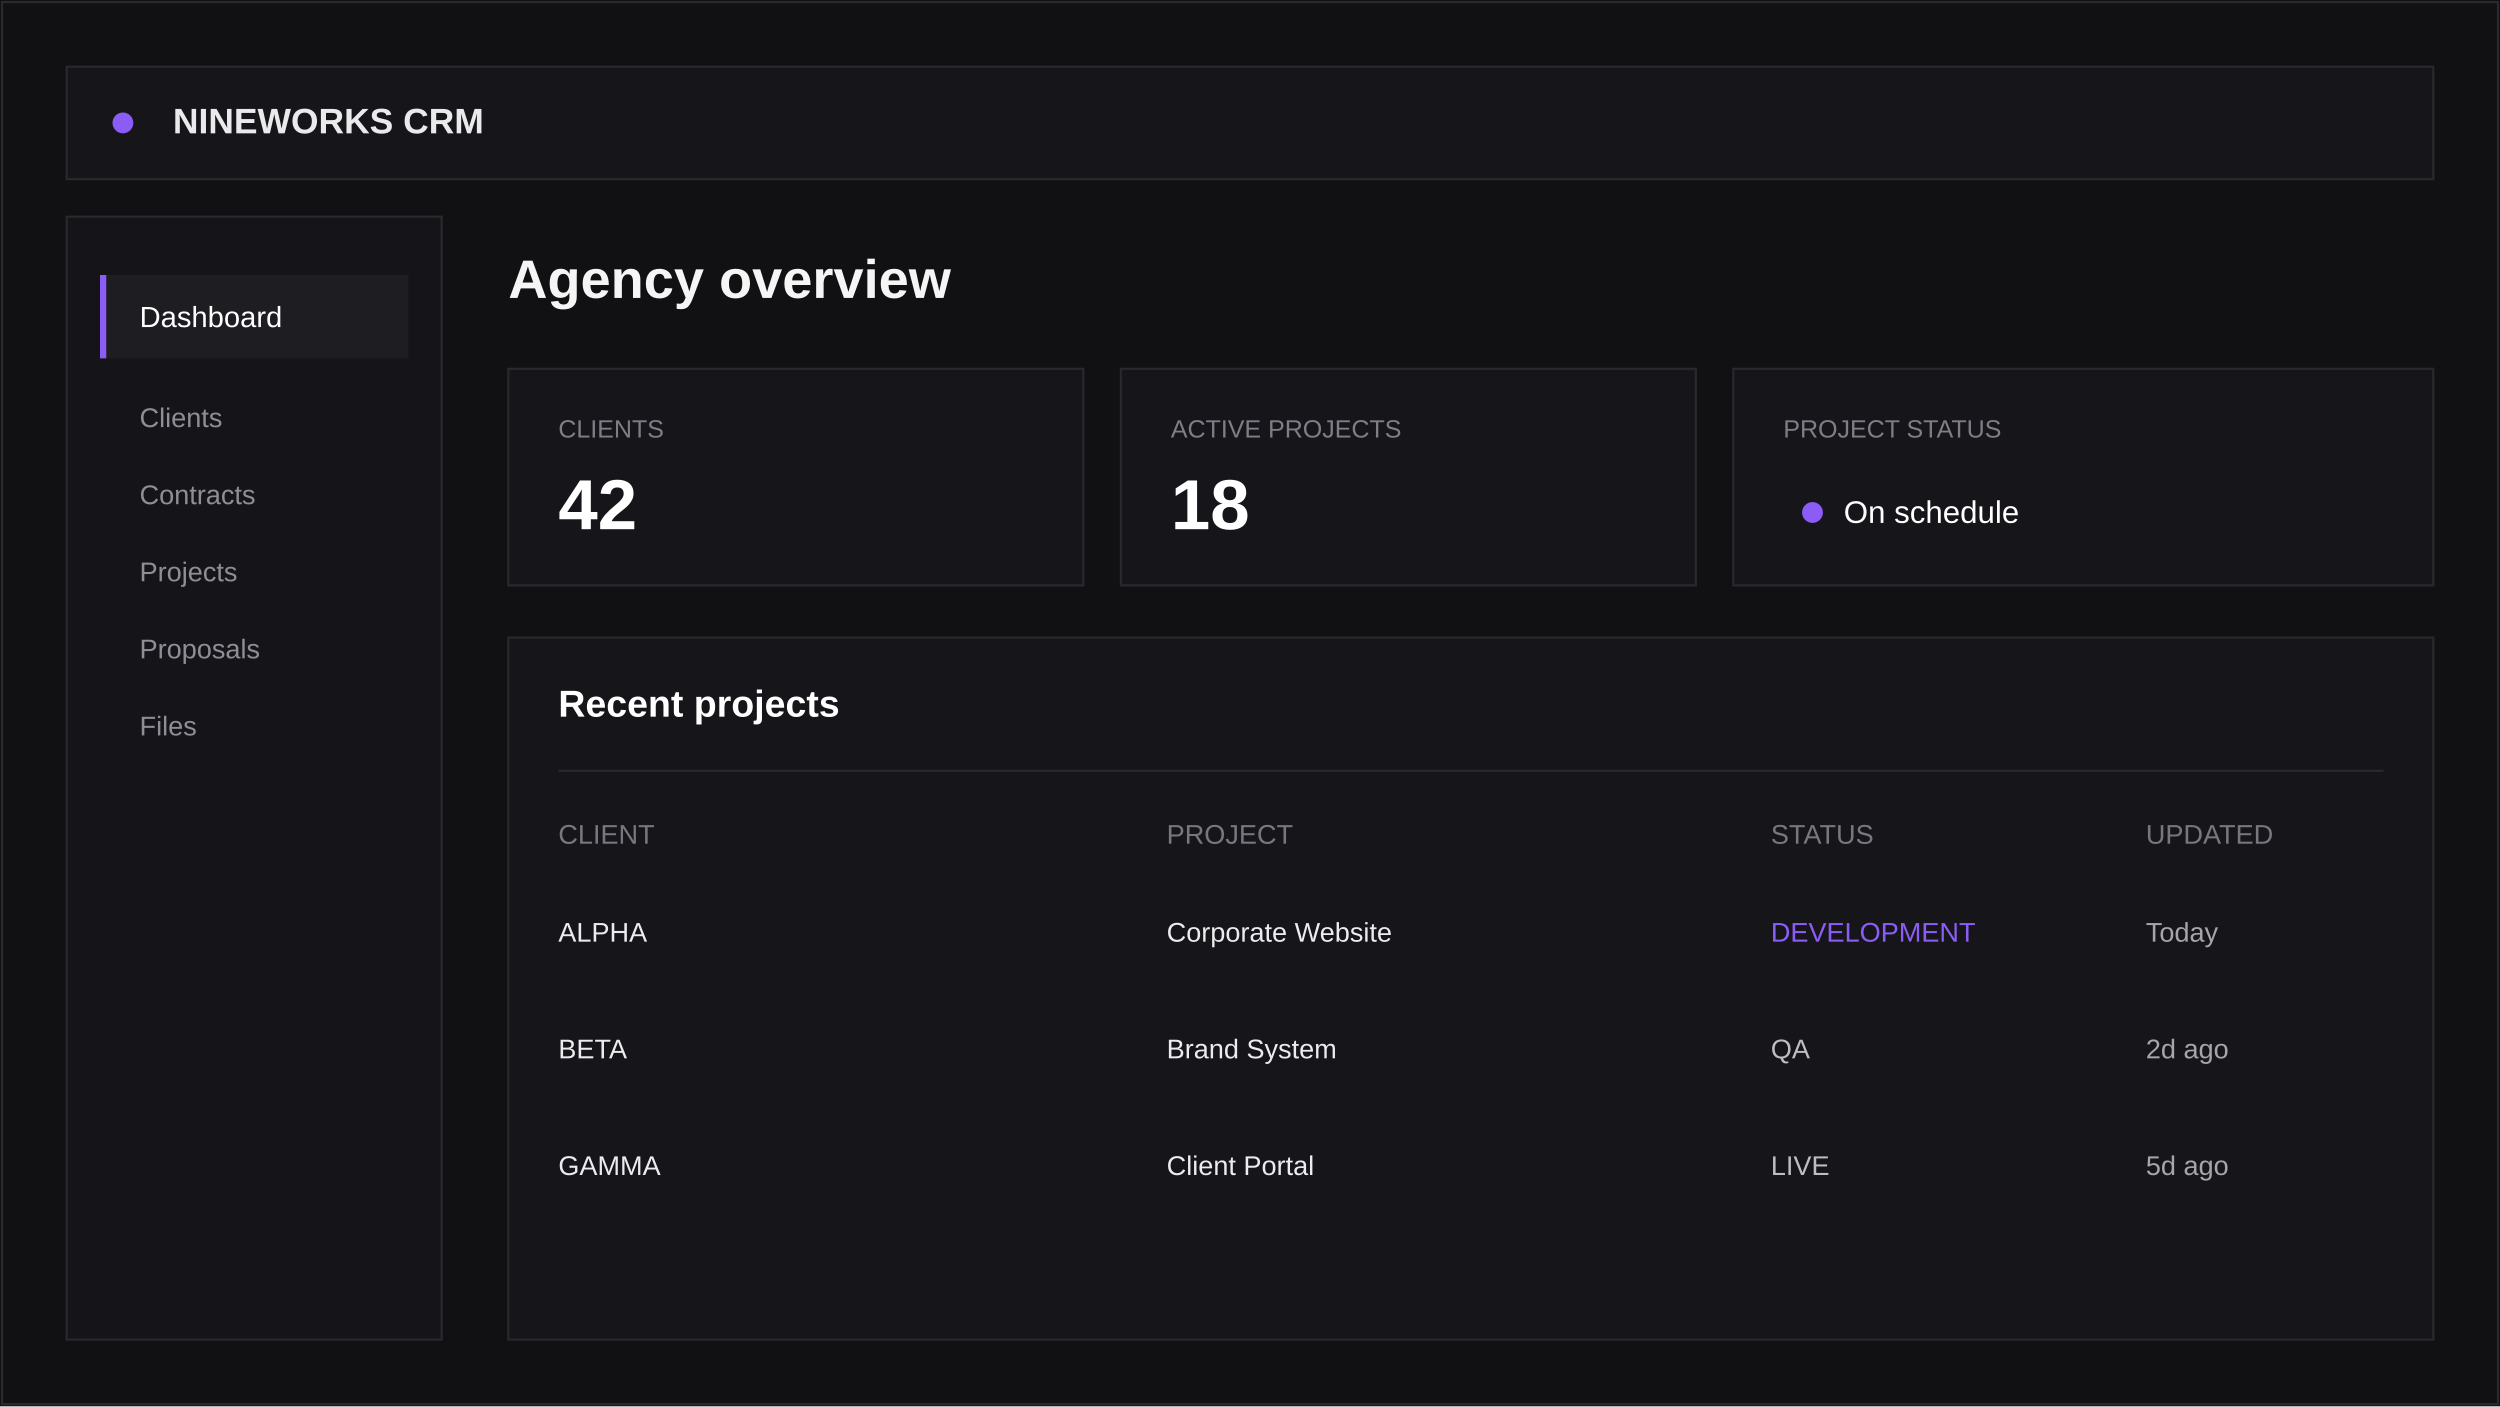
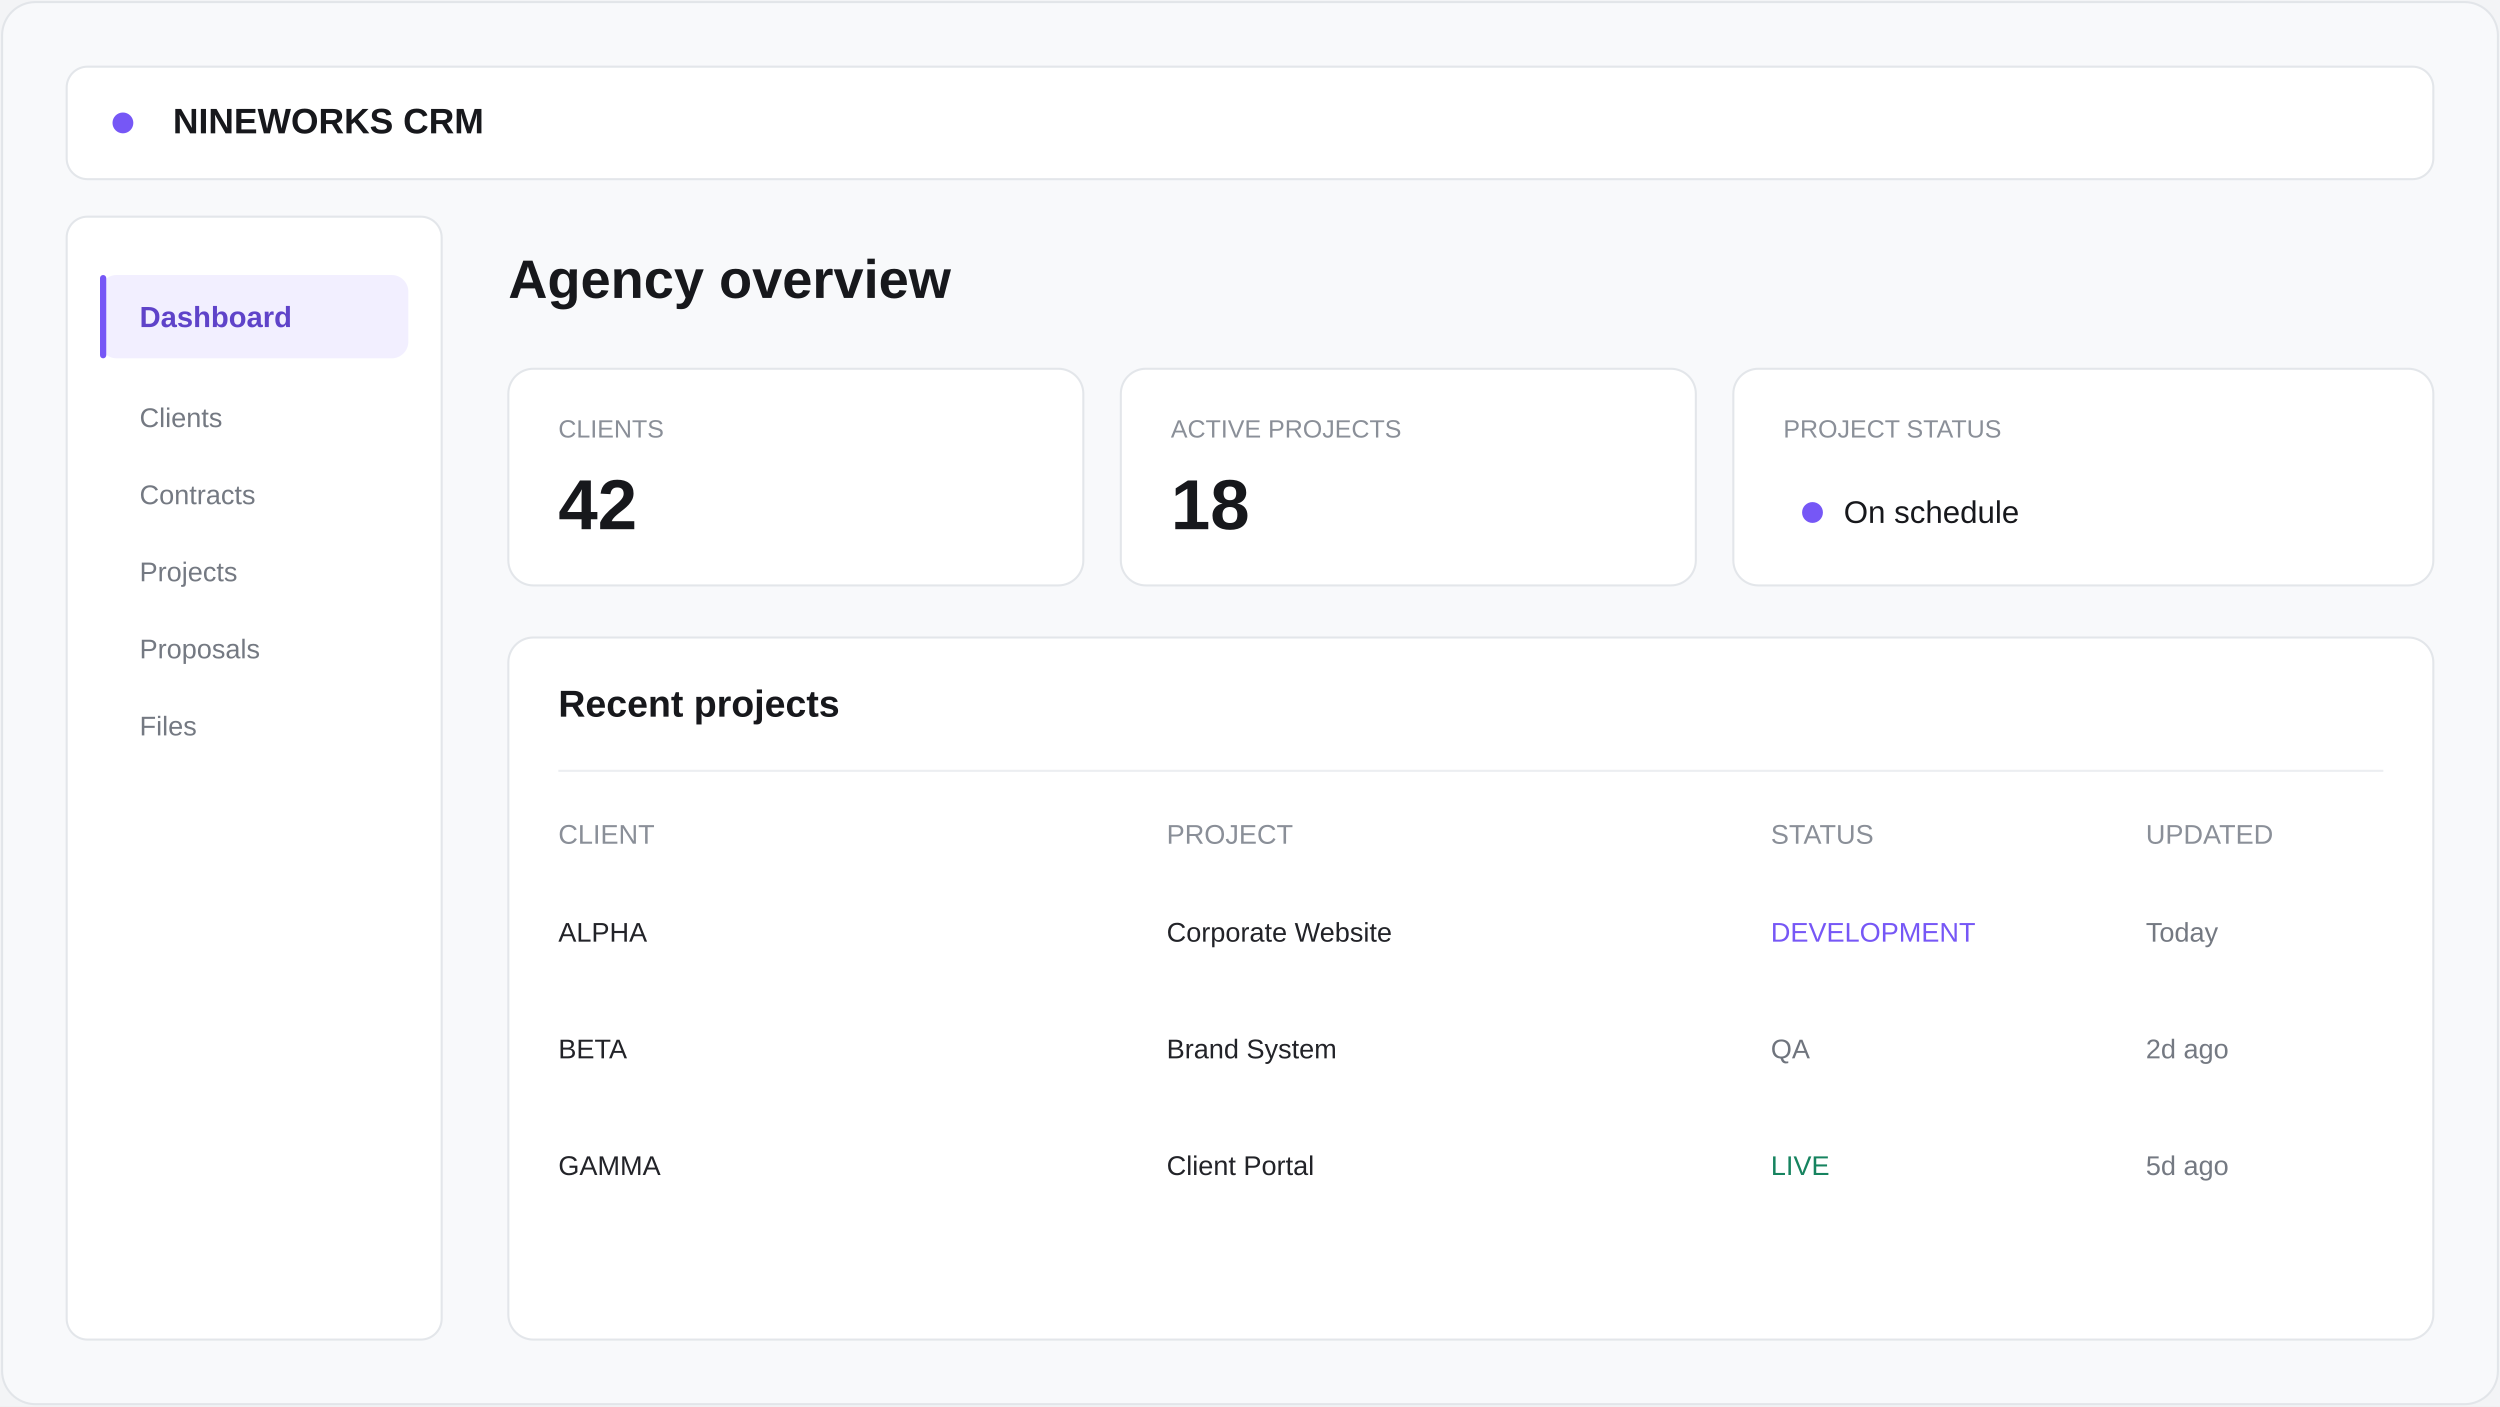
<svg xmlns="http://www.w3.org/2000/svg" viewBox="0 0 1200 675">
-   <rect width="1200" height="675" fill="#111114" />
-   <rect x="1" y="1" width="1198" height="673" fill="none" stroke="#2A2A2E" />
-   <rect x="32" y="32" width="1136" height="54" fill="#16161A" stroke="#29292E" />
-   <circle cx="59" cy="59" r="5" fill="#8B5CF6" />
-   <text x="83" y="64" fill="#EAEAEC" font-family="Arial" font-size="17" font-weight="600">NINEWORKS CRM</text>
-   <rect x="32" y="104" width="180" height="539" fill="#151519" stroke="#29292E" />
-   <rect x="48" y="132" width="148" height="40" fill="#1D1D22" />
-   <rect x="48" y="132" width="3" height="40" fill="#8B5CF6" />
-   <text x="67" y="157" fill="#FFFFFF" font-family="Arial" font-size="14">Dashboard</text>
-   <g fill="#8E8E96" font-family="Arial" font-size="13">
+   <rect width="1200" height="675" fill="#F3F4F6" />
+   <rect x="1" y="1" width="1198" height="673" rx="16" fill="#F8F9FB" stroke="#E2E5E9" />
+   <rect x="32" y="32" width="1136" height="54" rx="10" fill="#FFFFFF" stroke="#E3E6EA" />
+   <circle cx="59" cy="59" r="5" fill="#7657F6" />
+   <text x="83" y="64" fill="#17181C" font-family="Arial,sans-serif" font-size="17" font-weight="700">NINEWORKS CRM</text>
+   <rect x="32" y="104" width="180" height="539" rx="10" fill="#FFFFFF" stroke="#E3E6EA" />
+   <rect x="48" y="132" width="148" height="40" rx="8" fill="#F2EFFF" />
+   <rect x="48" y="132" width="3" height="40" rx="1.5" fill="#7657F6" />
+   <text x="67" y="157" fill="#5F43C9" font-family="Arial,sans-serif" font-size="14" font-weight="700">Dashboard</text>
+   <g fill="#747982" font-family="Arial,sans-serif" font-size="13">
    <text x="67" y="205">Clients</text>
    <text x="67" y="242">Contracts</text>
    <text x="67" y="279">Projects</text>
    <text x="67" y="316">Proposals</text>
    <text x="67" y="353">Files</text>
  </g>
-   <text x="244" y="143" fill="#F5F5F6" font-family="Arial" font-size="26" font-weight="600">Agency overview</text>
-   <rect x="244" y="177" width="276" height="104" fill="#16161A" stroke="#29292E" />
-   <rect x="538" y="177" width="276" height="104" fill="#16161A" stroke="#29292E" />
-   <rect x="832" y="177" width="336" height="104" fill="#16161A" stroke="#29292E" />
-   <g font-family="Arial">
-     <text x="268" y="210" fill="#7E7E87" font-size="12">CLIENTS</text>
-     <text x="268" y="254" fill="#FFFFFF" font-size="34" font-weight="600">42</text>
-     <text x="562" y="210" fill="#7E7E87" font-size="12">ACTIVE PROJECTS</text>
-     <text x="562" y="254" fill="#FFFFFF" font-size="34" font-weight="600">18</text>
-     <text x="856" y="210" fill="#7E7E87" font-size="12">PROJECT STATUS</text>
-     <circle cx="870" cy="246" r="5" fill="#8B5CF6" />
-     <text x="885" y="251" fill="#FFFFFF" font-size="15">On schedule</text>
+   <text x="244" y="143" fill="#17181C" font-family="Arial,sans-serif" font-size="26" font-weight="700">Agency overview</text>
+   <rect x="244" y="177" width="276" height="104" rx="12" fill="#FFFFFF" stroke="#E3E6EA" />
+   <rect x="538" y="177" width="276" height="104" rx="12" fill="#FFFFFF" stroke="#E3E6EA" />
+   <rect x="832" y="177" width="336" height="104" rx="12" fill="#FFFFFF" stroke="#E3E6EA" />
+   <g font-family="Arial,sans-serif">
+     <text x="268" y="210" fill="#8A8F98" font-size="12">CLIENTS</text>
+     <text x="268" y="254" fill="#17181C" font-size="34" font-weight="700">42</text>
+     <text x="562" y="210" fill="#8A8F98" font-size="12">ACTIVE PROJECTS</text>
+     <text x="562" y="254" fill="#17181C" font-size="34" font-weight="700">18</text>
+     <text x="856" y="210" fill="#8A8F98" font-size="12">PROJECT STATUS</text>
+     <circle cx="870" cy="246" r="5" fill="#7657F6" />
+     <text x="885" y="251" fill="#17181C" font-size="15">On schedule</text>
  </g>
-   <rect x="244" y="306" width="924" height="337" fill="#16161A" stroke="#29292E" />
-   <text x="268" y="344" fill="#FFFFFF" font-family="Arial" font-size="18" font-weight="600">Recent projects</text>
-   <line x1="268" y1="370" x2="1144" y2="370" stroke="#29292E" />
-   <g font-family="Arial" font-size="13">
-     <text x="268" y="405" fill="#777780">CLIENT</text>
-     <text x="560" y="405" fill="#777780">PROJECT</text>
-     <text x="850" y="405" fill="#777780">STATUS</text>
-     <text x="1030" y="405" fill="#777780">UPDATED</text>
-     <text x="268" y="452" fill="#ECECEE">ALPHA</text>
-     <text x="560" y="452" fill="#ECECEE">Corporate Website</text>
-     <text x="850" y="452" fill="#8B5CF6">DEVELOPMENT</text>
-     <text x="1030" y="452" fill="#A5A5AB">Today</text>
-     <text x="268" y="508" fill="#ECECEE">BETA</text>
-     <text x="560" y="508" fill="#ECECEE">Brand System</text>
-     <text x="850" y="508" fill="#BDBDC2">QA</text>
-     <text x="1030" y="508" fill="#A5A5AB">2d ago</text>
-     <text x="268" y="564" fill="#ECECEE">GAMMA</text>
-     <text x="560" y="564" fill="#ECECEE">Client Portal</text>
-     <text x="850" y="564" fill="#BDBDC2">LIVE</text>
-     <text x="1030" y="564" fill="#A5A5AB">5d ago</text>
+   <rect x="244" y="306" width="924" height="337" rx="12" fill="#FFFFFF" stroke="#E3E6EA" />
+   <text x="268" y="344" fill="#17181C" font-family="Arial,sans-serif" font-size="18" font-weight="700">Recent projects</text>
+   <line x1="268" y1="370" x2="1144" y2="370" stroke="#ECEEF1" />
+   <g font-family="Arial,sans-serif" font-size="13">
+     <text x="268" y="405" fill="#8A8F98">CLIENT</text>
+     <text x="560" y="405" fill="#8A8F98">PROJECT</text>
+     <text x="850" y="405" fill="#8A8F98">STATUS</text>
+     <text x="1030" y="405" fill="#8A8F98">UPDATED</text>
+     <text x="268" y="452" fill="#222328">ALPHA</text>
+     <text x="560" y="452" fill="#222328">Corporate Website</text>
+     <text x="850" y="452" fill="#7657F6">DEVELOPMENT</text>
+     <text x="1030" y="452" fill="#747982">Today</text>
+     <text x="268" y="508" fill="#222328">BETA</text>
+     <text x="560" y="508" fill="#222328">Brand System</text>
+     <text x="850" y="508" fill="#6F747D">QA</text>
+     <text x="1030" y="508" fill="#747982">2d ago</text>
+     <text x="268" y="564" fill="#222328">GAMMA</text>
+     <text x="560" y="564" fill="#222328">Client Portal</text>
+     <text x="850" y="564" fill="#16835F">LIVE</text>
+     <text x="1030" y="564" fill="#747982">5d ago</text>
  </g>
</svg>
